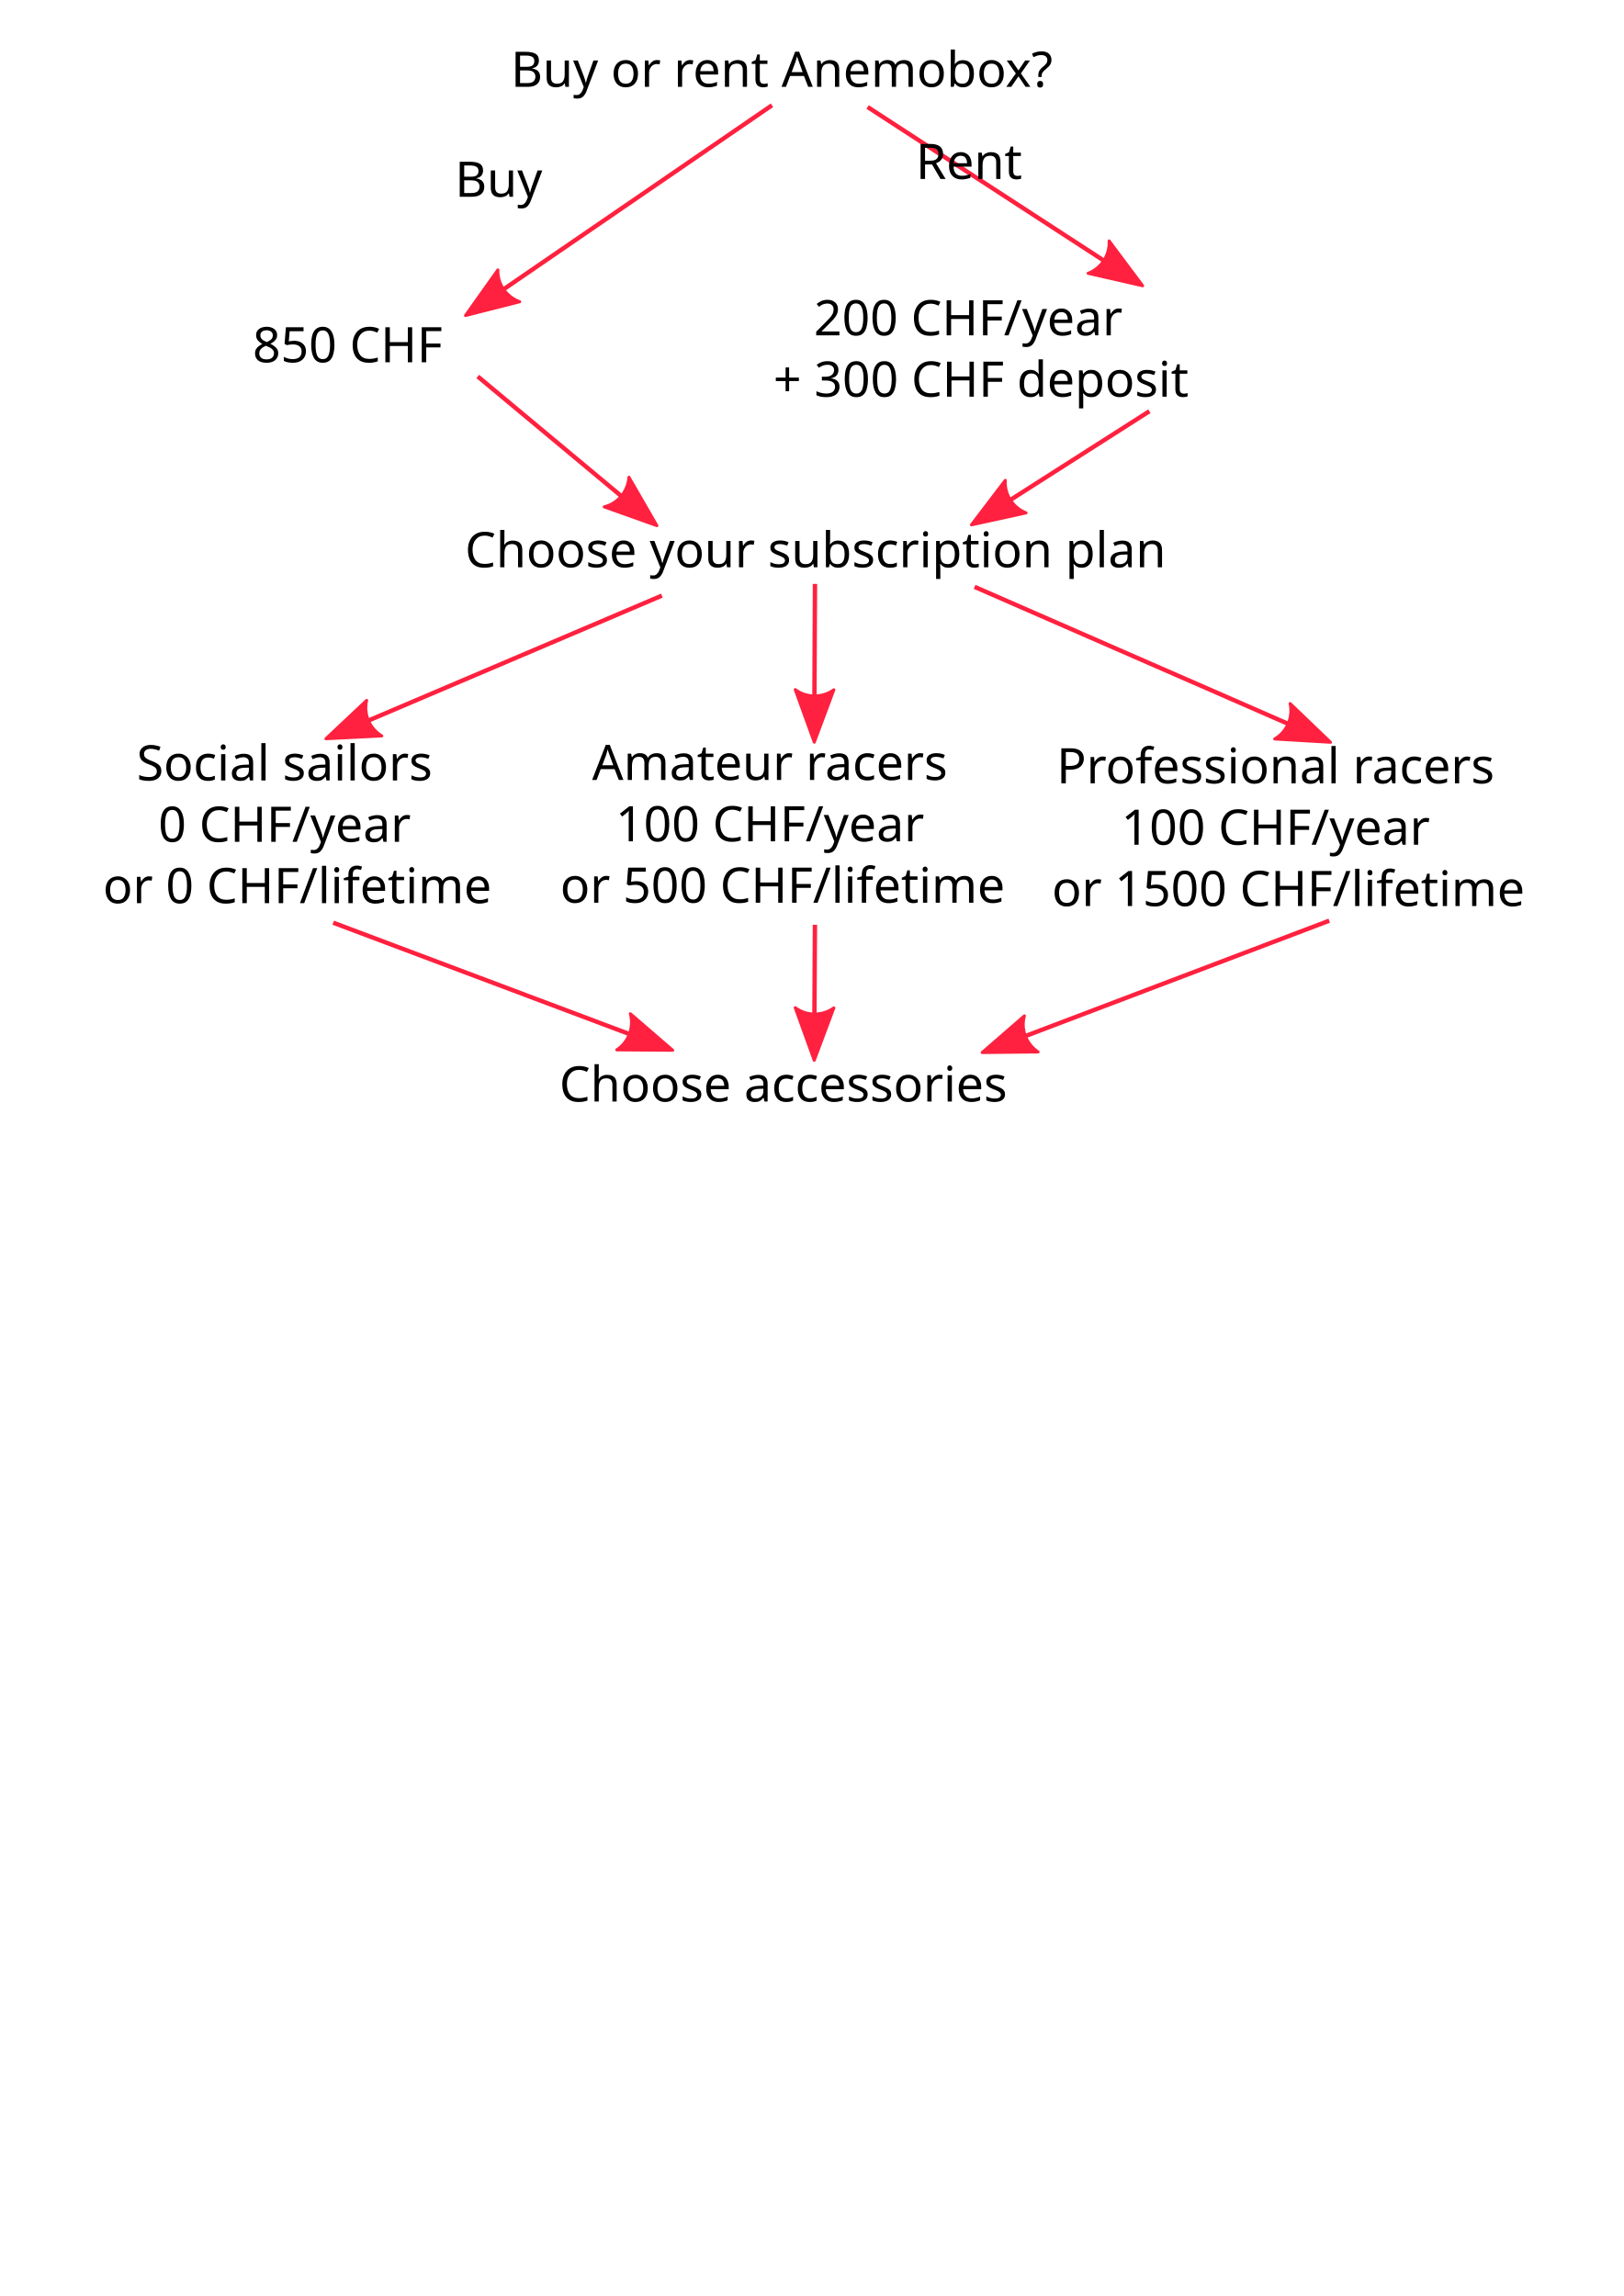
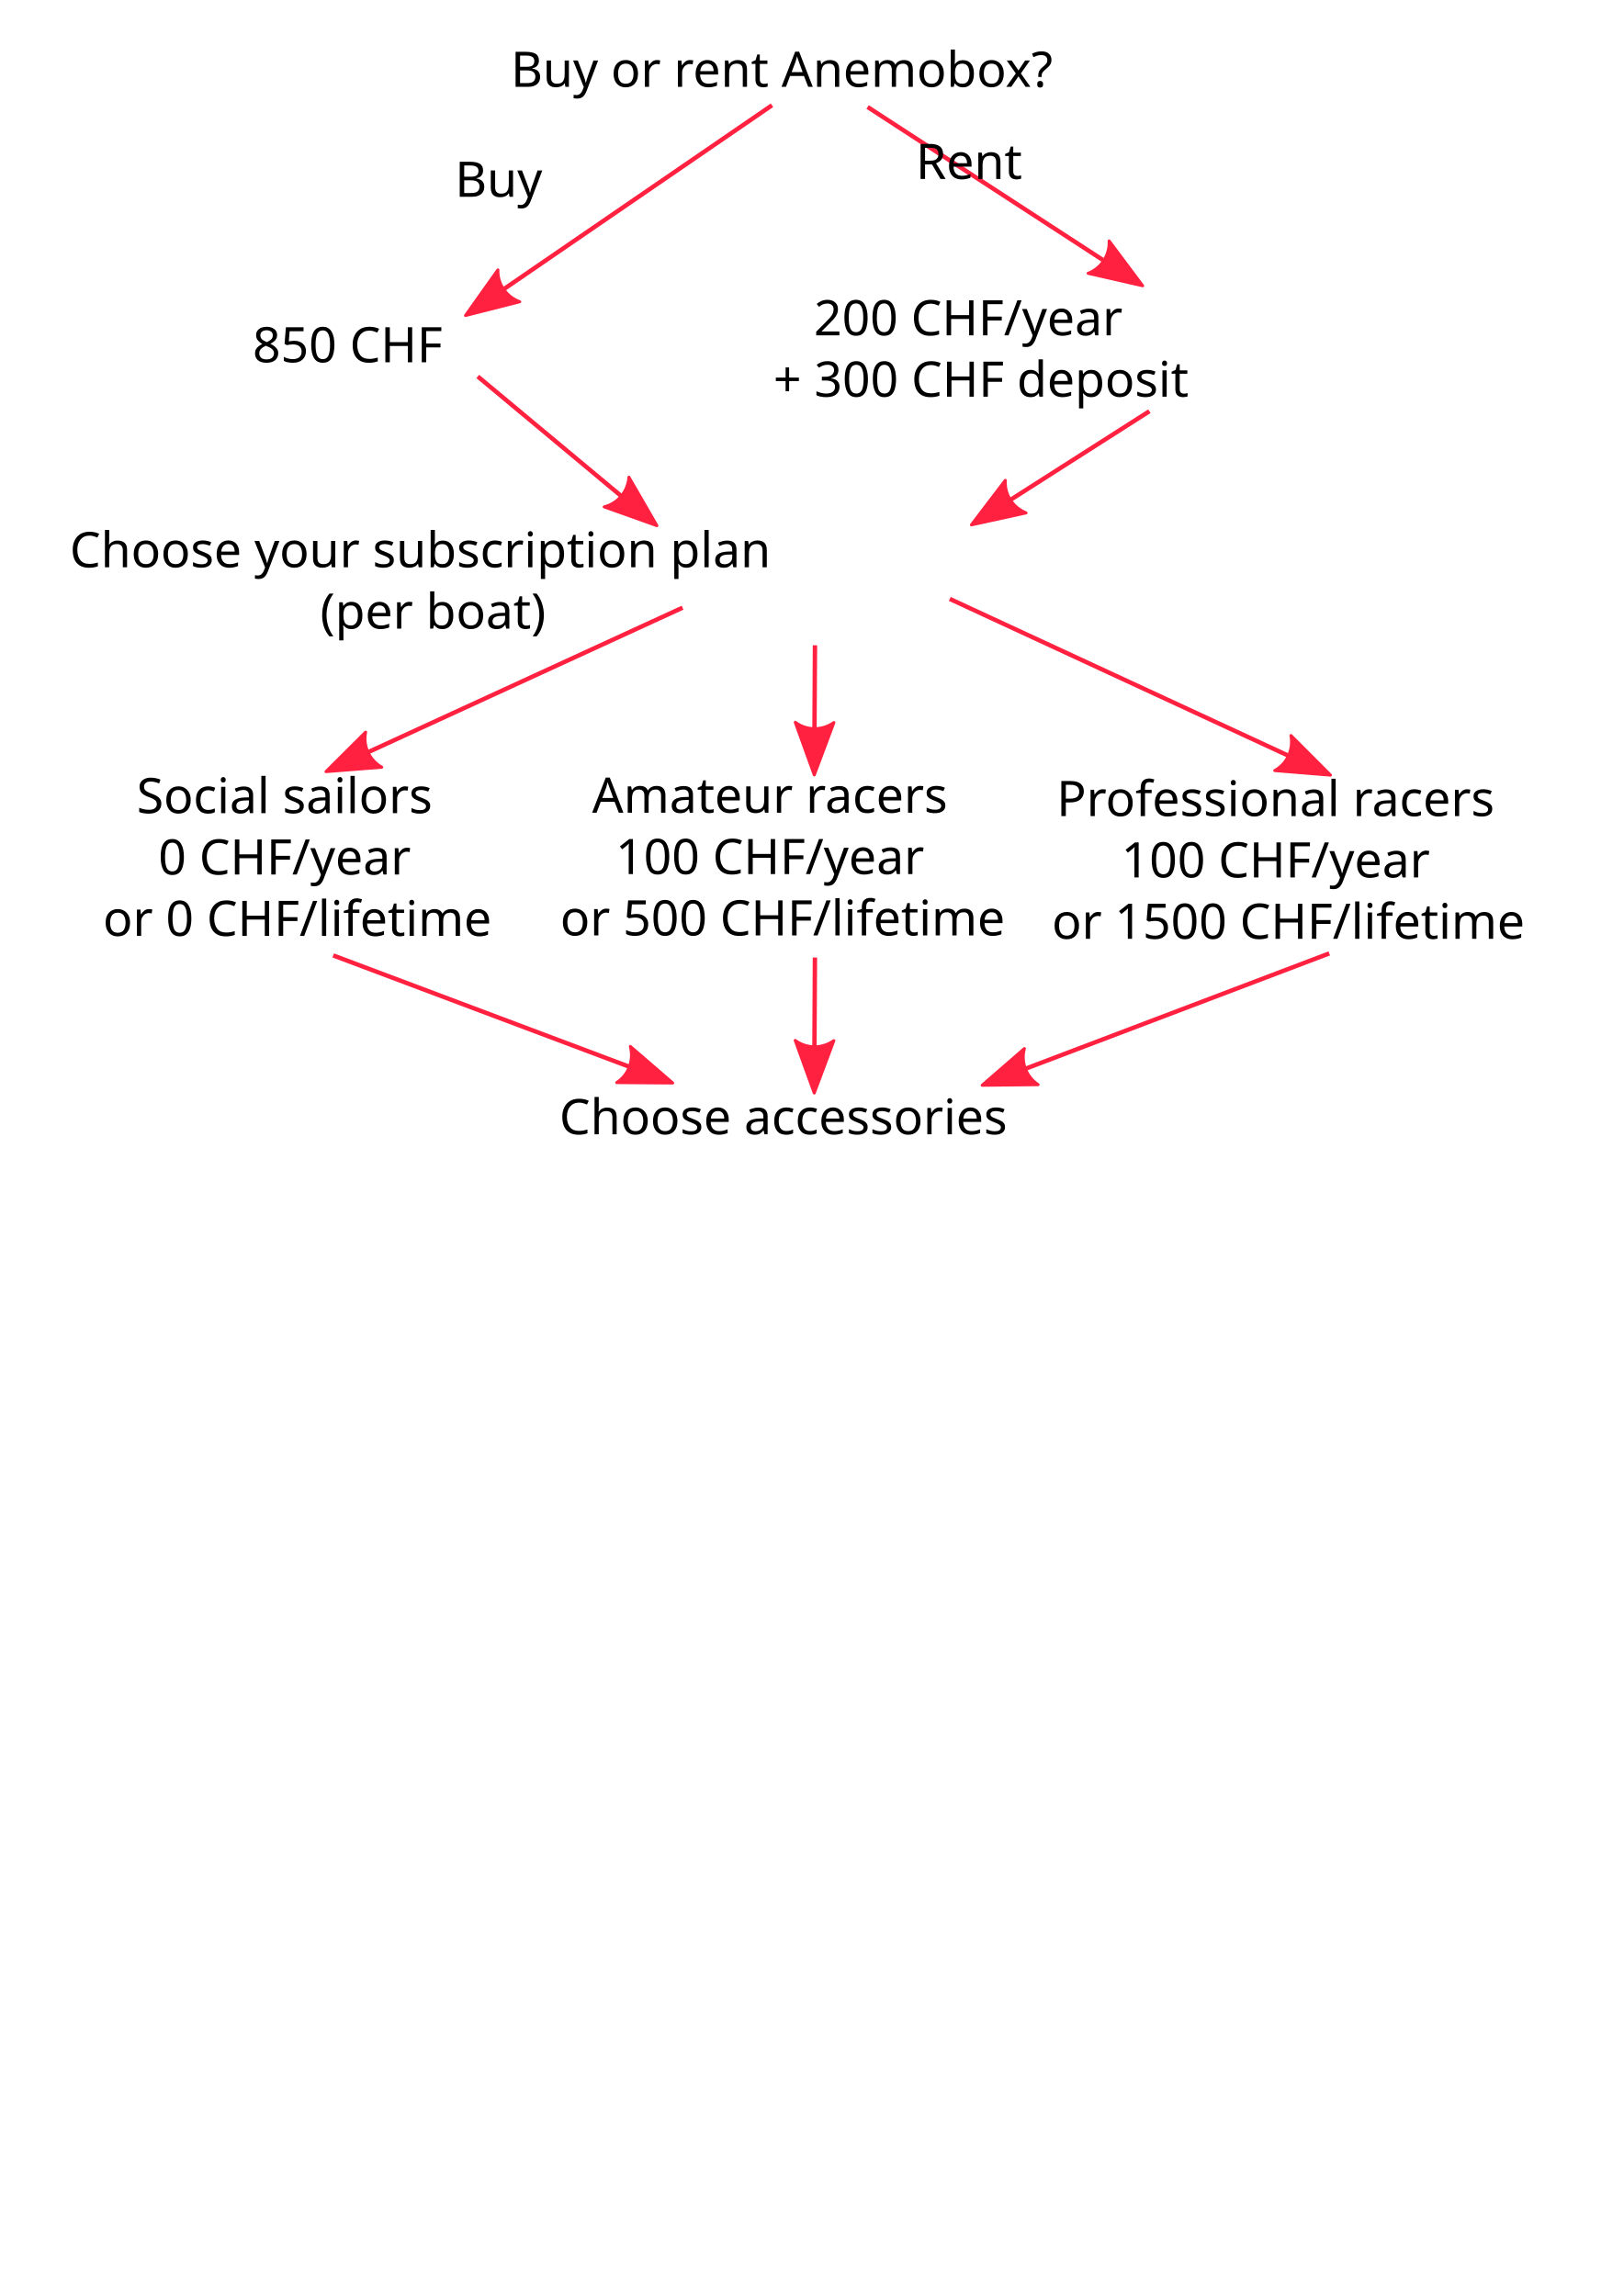
<svg xmlns="http://www.w3.org/2000/svg" width="210mm" height="297mm" viewBox="0 0 210 297" version="1.1" id="svg8">
  <defs id="defs2">
    <marker orient="auto" refY="0.0" refX="0.0" id="Arrow2Lend" style="overflow:visible;">
      <path id="path844" style="fill-rule:evenodd;stroke-width:0.625;stroke-linejoin:round;stroke:#ff213f;stroke-opacity:1;fill:#ff213f;fill-opacity:1" d="M 8.719,4.034 L -2.207,0.016 L 8.719,-4.002 C 6.973,-1.63 6.983,1.616 8.719,4.034 z " transform="scale(1.1) rotate(180) translate(1,0)" />
    </marker>
    <marker orient="auto" refY="0.0" refX="0.0" id="Arrow1Lend" style="overflow:visible;">
      <path id="path826" d="M 0.0,0.0 L 5.0,-5.0 L -12.5,0.0 L 5.0,5.0 L 0.0,0.0 z " style="fill-rule:evenodd;stroke:#000000;stroke-width:1pt;stroke-opacity:1;fill:#000000;fill-opacity:1" transform="scale(0.8) rotate(180) translate(12.5,0)" />
    </marker>
    <marker orient="auto" refY="0.0" refX="0.0" id="marker1219" style="overflow:visible">
      <path id="path1217" d="M 0.0,0.0 L 5.0,-5.0 L -12.5,0.0 L 5.0,5.0 L 0.0,0.0 z " style="fill-rule:evenodd;stroke:#000000;stroke-width:1pt;stroke-opacity:1;fill:#000000;fill-opacity:1" transform="scale(0.8) translate(12.5,0)" />
    </marker>
    <marker orient="auto" refY="0.0" refX="0.0" id="marker1161" style="overflow:visible">
      <path id="path1159" d="M 0.0,0.0 L 5.0,-5.0 L -12.5,0.0 L 5.0,5.0 L 0.0,0.0 z " style="fill-rule:evenodd;stroke:#000000;stroke-width:1pt;stroke-opacity:1;fill:#000000;fill-opacity:1" transform="scale(0.8) translate(12.5,0)" />
    </marker>
    <marker orient="auto" refY="0.0" refX="0.0" id="TriangleOutL" style="overflow:visible">
      <path id="path965" d="M 5.77,0.0 L -2.88,5.0 L -2.88,-5.0 L 5.77,0.0 z " style="fill-rule:evenodd;stroke:#000000;stroke-width:1pt;stroke-opacity:1;fill:#000000;fill-opacity:1" transform="scale(0.8)" />
    </marker>
    <marker orient="auto" refY="0.0" refX="0.0" id="Arrow1Lstart" style="overflow:visible">
      <path id="path823" d="M 0.0,0.0 L 5.0,-5.0 L -12.5,0.0 L 5.0,5.0 L 0.0,0.0 z " style="fill-rule:evenodd;stroke:#000000;stroke-width:1pt;stroke-opacity:1;fill:#000000;fill-opacity:1" transform="scale(0.8) translate(12.5,0)" />
    </marker>
    <marker orient="auto" refY="0" refX="0" id="Arrow2Lend-9" style="overflow:visible">
      <path id="path844-1" style="fill:#ff213f;fill-opacity:1;fill-rule:evenodd;stroke:#ff213f;stroke-width:0.625;stroke-linejoin:round;stroke-opacity:1" d="M 8.719,4.034 -2.207,0.016 8.719,-4.002 c -1.745,2.372 -1.735,5.617 -6e-7,8.035 z" transform="matrix(-1.1,0,0,-1.1,-1.1,0)" />
    </marker>
    <marker orient="auto" refY="0" refX="0" id="Arrow2Lend-0" style="overflow:visible">
      <path id="path844-4" style="fill:#ff213f;fill-opacity:1;fill-rule:evenodd;stroke:#ff213f;stroke-width:0.625;stroke-linejoin:round;stroke-opacity:1" d="M 8.719,4.034 -2.207,0.016 8.719,-4.002 c -1.745,2.372 -1.735,5.617 -6e-7,8.035 z" transform="matrix(-1.1,0,0,-1.1,-1.1,0)" />
    </marker>
    <marker orient="auto" refY="0" refX="0" id="Arrow2Lend-5" style="overflow:visible">
      <path id="path844-9" style="fill:#ff213f;fill-opacity:1;fill-rule:evenodd;stroke:#ff213f;stroke-width:0.625;stroke-linejoin:round;stroke-opacity:1" d="M 8.719,4.034 -2.207,0.016 8.719,-4.002 c -1.745,2.372 -1.735,5.617 -6e-7,8.035 z" transform="matrix(-1.1,0,0,-1.1,-1.1,0)" />
    </marker>
    <marker orient="auto" refY="0" refX="0" id="Arrow2Lend-55" style="overflow:visible">
      <path id="path844-6" style="fill:#ff213f;fill-opacity:1;fill-rule:evenodd;stroke:#ff213f;stroke-width:0.625;stroke-linejoin:round;stroke-opacity:1" d="M 8.719,4.034 -2.207,0.016 8.719,-4.002 c -1.745,2.372 -1.735,5.617 -6e-7,8.035 z" transform="matrix(-1.1,0,0,-1.1,-1.1,0)" />
    </marker>
    <marker orient="auto" refY="0" refX="0" id="Arrow2Lend-2" style="overflow:visible">
      <path id="path844-68" style="fill:#ff213f;fill-opacity:1;fill-rule:evenodd;stroke:#ff213f;stroke-width:0.625;stroke-linejoin:round;stroke-opacity:1" d="M 8.719,4.034 -2.207,0.016 8.719,-4.002 c -1.745,2.372 -1.735,5.617 -6e-7,8.035 z" transform="matrix(-1.1,0,0,-1.1,-1.1,0)" />
    </marker>
    <marker orient="auto" refY="0" refX="0" id="Arrow2Lend-1" style="overflow:visible">
      <path id="path844-48" style="fill:#ff213f;fill-opacity:1;fill-rule:evenodd;stroke:#ff213f;stroke-width:0.625;stroke-linejoin:round;stroke-opacity:1" d="M 8.719,4.034 -2.207,0.016 8.719,-4.002 c -1.745,2.372 -1.735,5.617 -6e-7,8.035 z" transform="matrix(-1.1,0,0,-1.1,-1.1,0)" />
    </marker>
    <marker orient="auto" refY="0" refX="0" id="Arrow2Lend-55-9" style="overflow:visible">
      <path id="path844-6-2" style="fill:#ff213f;fill-opacity:1;fill-rule:evenodd;stroke:#ff213f;stroke-width:0.625;stroke-linejoin:round;stroke-opacity:1" d="M 8.719,4.034 -2.207,0.016 8.719,-4.002 c -1.745,2.372 -1.735,5.617 -6e-7,8.035 z" transform="matrix(-1.1,0,0,-1.1,-1.1,0)" />
    </marker>
    <marker orient="auto" refY="0" refX="0" id="Arrow2Lend-55-1" style="overflow:visible">
      <path id="path844-6-0" style="fill:#ff213f;fill-opacity:1;fill-rule:evenodd;stroke:#ff213f;stroke-width:0.625;stroke-linejoin:round;stroke-opacity:1" d="M 8.719,4.034 -2.207,0.016 8.719,-4.002 c -1.745,2.372 -1.735,5.617 -6e-7,8.035 z" transform="matrix(-1.1,0,0,-1.1,-1.1,0)" />
    </marker>
    <marker orient="auto" refY="0" refX="0" id="Arrow2Lend-55-0" style="overflow:visible">
      <path id="path844-6-03" style="fill:#ff213f;fill-opacity:1;fill-rule:evenodd;stroke:#ff213f;stroke-width:0.625;stroke-linejoin:round;stroke-opacity:1" d="M 8.719,4.034 -2.207,0.016 8.719,-4.002 c -1.745,2.372 -1.735,5.617 -6e-7,8.035 z" transform="matrix(-1.1,0,0,-1.1,-1.1,0)" />
    </marker>
    <marker orient="auto" refY="0" refX="0" id="Arrow2Lend-55-1-4" style="overflow:visible">
      <path id="path844-6-0-5" style="fill:#ff213f;fill-opacity:1;fill-rule:evenodd;stroke:#ff213f;stroke-width:0.625;stroke-linejoin:round;stroke-opacity:1" d="M 8.719,4.034 -2.207,0.016 8.719,-4.002 c -1.745,2.372 -1.735,5.617 -6e-7,8.035 z" transform="matrix(-1.1,0,0,-1.1,-1.1,0)" />
    </marker>
    <marker orient="auto" refY="0" refX="0" id="Arrow2Lend-55-1-5" style="overflow:visible">
      <path id="path844-6-0-56" style="fill:#ff213f;fill-opacity:1;fill-rule:evenodd;stroke:#ff213f;stroke-width:0.625;stroke-linejoin:round;stroke-opacity:1" d="M 8.719,4.034 -2.207,0.016 8.719,-4.002 c -1.745,2.372 -1.735,5.617 -6e-7,8.035 z" transform="matrix(-1.1,0,0,-1.1,-1.1,0)" />
    </marker>
    <marker orient="auto" refY="0" refX="0" id="Arrow2Lend-55-1-9" style="overflow:visible">
      <path id="path844-6-0-51" style="fill:#ff213f;fill-opacity:1;fill-rule:evenodd;stroke:#ff213f;stroke-width:0.625;stroke-linejoin:round;stroke-opacity:1" d="M 8.719,4.034 -2.207,0.016 8.719,-4.002 c -1.745,2.372 -1.735,5.617 -6e-7,8.035 z" transform="matrix(-1.1,0,0,-1.1,-1.1,0)" />
    </marker>
    <marker orient="auto" refY="0" refX="0" id="Arrow2Lend-55-1-4-2" style="overflow:visible">
      <path id="path844-6-0-5-8" style="fill:#ff213f;fill-opacity:1;fill-rule:evenodd;stroke:#ff213f;stroke-width:0.625;stroke-linejoin:round;stroke-opacity:1" d="M 8.719,4.034 -2.207,0.016 8.719,-4.002 c -1.745,2.372 -1.735,5.617 -6e-7,8.035 z" transform="matrix(-1.1,0,0,-1.1,-1.1,0)" />
    </marker>
    <marker orient="auto" refY="0" refX="0" id="Arrow2Lend-55-1-4-9" style="overflow:visible">
      <path id="path844-6-0-5-9" style="fill:#ff213f;fill-opacity:1;fill-rule:evenodd;stroke:#ff213f;stroke-width:0.625;stroke-linejoin:round;stroke-opacity:1" d="M 8.719,4.034 -2.207,0.016 8.719,-4.002 c -1.745,2.372 -1.735,5.617 -6e-7,8.035 z" transform="matrix(-1.1,0,0,-1.1,-1.1,0)" />
    </marker>
    <marker orient="auto" refY="0" refX="0" id="Arrow2Lend-55-1-5-9" style="overflow:visible">
      <path id="path844-6-0-56-8" style="fill:#ff213f;fill-opacity:1;fill-rule:evenodd;stroke:#ff213f;stroke-width:0.625;stroke-linejoin:round;stroke-opacity:1" d="M 8.719,4.034 -2.207,0.016 8.719,-4.002 c -1.745,2.372 -1.735,5.617 -6e-7,8.035 z" transform="matrix(-1.1,0,0,-1.1,-1.1,0)" />
    </marker>
    <marker orient="auto" refY="0" refX="0" id="Arrow2Lend-55-1-5-9-0" style="overflow:visible">
      <path id="path844-6-0-56-8-6" style="fill:#ff213f;fill-opacity:1;fill-rule:evenodd;stroke:#ff213f;stroke-width:0.625;stroke-linejoin:round;stroke-opacity:1" d="M 8.719,4.034 -2.207,0.016 8.719,-4.002 c -1.745,2.372 -1.735,5.617 -6e-7,8.035 z" transform="matrix(-1.1,0,0,-1.1,-1.1,0)" />
    </marker>
    <marker orient="auto" refY="0" refX="0" id="Arrow2Lend-55-1-9-8" style="overflow:visible">
      <path id="path844-6-0-51-8" style="fill:#ff213f;fill-opacity:1;fill-rule:evenodd;stroke:#ff213f;stroke-width:0.625;stroke-linejoin:round;stroke-opacity:1" d="M 8.719,4.034 -2.207,0.016 8.719,-4.002 c -1.745,2.372 -1.735,5.617 -6e-7,8.035 z" transform="matrix(-1.1,0,0,-1.1,-1.1,0)" />
    </marker>
    <marker orient="auto" refY="0" refX="0" id="Arrow2Lend-55-1-9-8-9" style="overflow:visible">
      <path id="path844-6-0-51-8-5" style="fill:#ff213f;fill-opacity:1;fill-rule:evenodd;stroke:#ff213f;stroke-width:0.625;stroke-linejoin:round;stroke-opacity:1" d="M 8.719,4.034 -2.207,0.016 8.719,-4.002 c -1.745,2.372 -1.735,5.617 -6e-7,8.035 z" transform="matrix(-1.1,0,0,-1.1,-1.1,0)" />
    </marker>
    <marker orient="auto" refY="0" refX="0" id="Arrow2Lend-55-1-5-5" style="overflow:visible">
      <path id="path844-6-0-56-2" style="fill:#ff213f;fill-opacity:1;fill-rule:evenodd;stroke:#ff213f;stroke-width:0.625;stroke-linejoin:round;stroke-opacity:1" d="M 8.719,4.034 -2.207,0.016 8.719,-4.002 c -1.745,2.372 -1.735,5.617 -6e-7,8.035 z" transform="matrix(-1.1,0,0,-1.1,-1.1,0)" />
    </marker>
  </defs>
  <g id="layer1">
    <text xml:space="preserve" style="font-style:normal;font-variant:normal;font-weight:normal;font-stretch:normal;font-size:6.35px;line-height:125%;font-family:Muli;-inkscape-font-specification:Muli;letter-spacing:0px;word-spacing:0px;fill:#000000;fill-opacity:1;stroke:none;stroke-width:0.265px;stroke-linecap:butt;stroke-linejoin:miter;stroke-opacity:1;" x="105.241" y="11.234" id="text817">
      <tspan id="tspan815" x="105.241" y="11.234" style="text-align:center;text-anchor:middle;fill:#000000;fill-opacity:1;stroke-width:0.265px;">Buy or rent Anemobox?</tspan>
    </text>
    <path style="fill:#000000;fill-rule:evenodd;stroke:#ff213f;stroke-width:0.565;stroke-linecap:butt;stroke-linejoin:miter;stroke-miterlimit:4;stroke-dasharray:none;stroke-dashoffset:0;stroke-opacity:1;marker-end:url(#Arrow2Lend);fill-opacity:1" d="M 99.843,13.618 60.818,40.38" id="path1145" />
    <path style="fill:#000000;fill-rule:evenodd;stroke:#ff213f;stroke-width:0.565;stroke-linecap:butt;stroke-linejoin:miter;stroke-miterlimit:4;stroke-dasharray:none;stroke-dashoffset:0;stroke-opacity:1;marker-end:url(#Arrow2Lend-9);fill-opacity:1" d="m 112.209,13.84 34.939,22.723" id="path1145-5" />
    <text xml:space="preserve" style="font-style:normal;font-variant:normal;font-weight:normal;font-stretch:normal;font-size:6.35px;line-height:125%;font-family:Muli;-inkscape-font-specification:Muli;letter-spacing:0px;word-spacing:0px;fill:#000000;fill-opacity:1;stroke:none;stroke-width:0.265px;stroke-linecap:butt;stroke-linejoin:miter;stroke-opacity:1;" x="73.915" y="25.452" id="text817-5">
      <tspan id="tspan815-5" x="68.625" y="25.452" style="fill:#000000;fill-opacity:1;stroke-width:0.265px;text-anchor:middle;text-align:center;">Buy</tspan>
    </text>
    <text xml:space="preserve" style="font-style:normal;font-variant:normal;font-weight:normal;font-stretch:normal;font-size:6.35px;line-height:125%;font-family:Muli;-inkscape-font-specification:Muli;letter-spacing:0px;word-spacing:0px;fill:#000000;fill-opacity:1;stroke:none;stroke-width:0.265px;stroke-linecap:butt;stroke-linejoin:miter;stroke-opacity:1;" x="135.926" y="23.148" id="text817-5-5">
      <tspan id="tspan815-5-8" x="129.455" y="23.148" style="fill:#000000;fill-opacity:1;stroke-width:0.265px;text-anchor:middle;text-align:center;">Rent</tspan>
    </text>
    <text xml:space="preserve" style="font-style:normal;font-variant:normal;font-weight:normal;font-stretch:normal;font-size:6.35px;line-height:125%;font-family:Muli;-inkscape-font-specification:Muli;letter-spacing:0px;word-spacing:0px;fill:#000000;fill-opacity:1;stroke:none;stroke-width:0.265px;stroke-linecap:butt;stroke-linejoin:miter;stroke-opacity:1;" x="61.604" y="46.863" id="text817-5-1">
      <tspan id="tspan815-5-5" x="49.08" y="46.863" style="fill:#000000;fill-opacity:1;stroke-width:0.265px;text-anchor:middle;text-align:center;">850 CHF</tspan>
    </text>
    <text xml:space="preserve" style="font-style:normal;font-variant:normal;font-weight:normal;font-stretch:normal;font-size:6.35px;line-height:125%;font-family:Muli;-inkscape-font-specification:Muli;letter-spacing:0px;word-spacing:0px;fill:#000000;fill-opacity:1;stroke:none;stroke-width:0.265px;stroke-linecap:butt;stroke-linejoin:miter;stroke-opacity:1;" x="158.765" y="43.374" id="text817-5-1-2">
      <tspan id="tspan815-5-5-8" x="131.007" y="43.374" style="fill:#000000;fill-opacity:1;stroke-width:0.265px;text-anchor:middle;text-align:center;">200 CHF/year</tspan>
      <tspan x="131.007" y="51.311" style="fill:#000000;fill-opacity:1;stroke-width:0.265px;text-anchor:middle;text-align:center;" id="tspan2280">+ 300 CHF deposit</tspan>
    </text>
    <text xml:space="preserve" style="font-style:normal;font-variant:normal;font-weight:normal;font-stretch:normal;font-size:6.35px;line-height:125%;font-family:Muli;-inkscape-font-specification:Muli;letter-spacing:0px;word-spacing:0px;fill:#000000;fill-opacity:1;stroke:none;stroke-width:0.265px;stroke-linecap:butt;stroke-linejoin:miter;stroke-opacity:1" x="71.06" y="74.372" id="text2368">
      <tspan id="tspan2366" x="71.06" y="79.98" style="stroke-width:0.265px" />
    </text>
-     <text xml:space="preserve" style="font-style:normal;font-variant:normal;font-weight:normal;font-stretch:normal;font-size:6.35px;line-height:125%;font-family:Muli;-inkscape-font-specification:Muli;letter-spacing:0px;word-spacing:0px;fill:#000000;fill-opacity:1;stroke:none;stroke-width:0.265px;stroke-linecap:butt;stroke-linejoin:miter;stroke-opacity:1;" x="60.133" y="73.377" id="text817-51">
-       <tspan id="tspan815-3" x="60.133" y="73.377" style="fill:#000000;fill-opacity:1;stroke-width:0.265px;">Choose your <tspan style="text-align:center;text-anchor:middle;fill:#000000;fill-opacity:1;" id="tspan6448">subscription</tspan> plan</tspan>
+     <text xml:space="preserve" style="font-style:normal;font-variant:normal;font-weight:normal;font-stretch:normal;font-size:6.35px;line-height:125%;font-family:Muli;-inkscape-font-specification:Muli;letter-spacing:0px;word-spacing:0px;fill:#000000;fill-opacity:1;stroke:none;stroke-width:0.265px;stroke-linecap:butt;stroke-linejoin:miter;stroke-opacity:1" x="105.013" y="73.377" id="text817-51">
+       <tspan id="tspan815-3" x="60.133" y="73.377" style="fill:#000000;fill-opacity:1;stroke-width:0.265px;text-anchor:middle;text-align:center">Choose your subscription plan</tspan>
+       <tspan x="60.133" y="81.315" style="fill:#000000;fill-opacity:1;stroke-width:0.265px;text-anchor:middle;text-align:center" id="tspan1052">(per boat)</tspan>
    </text>
    <path style="fill:#000000;fill-rule:evenodd;stroke:#ff213f;stroke-width:0.565;stroke-linecap:butt;stroke-linejoin:miter;stroke-miterlimit:4;stroke-dasharray:none;stroke-dashoffset:0;stroke-opacity:1;marker-end:url(#Arrow2Lend-0);fill-opacity:1" d="M 61.792,48.699 84.376,67.523" id="path1145-4" />
    <path style="fill:#000000;fill-rule:evenodd;stroke:#ff213f;stroke-width:0.565;stroke-linecap:butt;stroke-linejoin:miter;stroke-miterlimit:4;stroke-dasharray:none;stroke-dashoffset:0;stroke-opacity:1;marker-end:url(#Arrow2Lend-5);fill-opacity:1" d="M 148.659,53.193 126.264,67.481" id="path1145-7" />
-     <path style="fill:#000000;fill-rule:evenodd;stroke:#ff213f;stroke-width:0.565;stroke-linecap:butt;stroke-linejoin:miter;stroke-miterlimit:4;stroke-dasharray:none;stroke-dashoffset:0;stroke-opacity:1;marker-end:url(#Arrow2Lend-55);fill-opacity:1" d="m 105.403,75.535 -0.094,19.721" id="path1145-3" />
-     <path style="fill:#000000;fill-rule:evenodd;stroke:#ff213f;stroke-width:0.565;stroke-linecap:butt;stroke-linejoin:miter;stroke-miterlimit:4;stroke-dasharray:none;stroke-dashoffset:0;stroke-opacity:1;marker-end:url(#Arrow2Lend-2);fill-opacity:1" d="M 85.605,77.047 42.837,95.256" id="path1145-9" />
-     <path style="fill:#000000;fill-rule:evenodd;stroke:#ff213f;stroke-width:0.565;stroke-linecap:butt;stroke-linejoin:miter;stroke-miterlimit:4;stroke-dasharray:none;stroke-dashoffset:0;stroke-opacity:1;marker-end:url(#Arrow2Lend-1);fill-opacity:1" d="m 126.048,75.913 45.343,19.813" id="path1145-8" />
-     <text xml:space="preserve" style="font-style:normal;font-variant:normal;font-weight:normal;font-stretch:normal;font-size:6.35px;line-height:125%;font-family:Muli;-inkscape-font-specification:Muli;letter-spacing:0px;word-spacing:0px;fill:#000000;fill-opacity:1;stroke:none;stroke-width:0.265px;stroke-linecap:butt;stroke-linejoin:miter;stroke-opacity:1;" x="105.352" y="100.894" id="text817-51-7">
-       <tspan x="105.352" y="100.894" style="text-align:center;text-anchor:middle;fill:#000000;fill-opacity:1;stroke-width:0.265px;" id="tspan6471">Amateur racers</tspan>
-       <tspan x="105.352" y="108.831" style="text-align:center;text-anchor:middle;fill:#000000;fill-opacity:1;stroke-width:0.265px;" id="tspan6475">100 CHF/year</tspan>
-       <tspan x="105.352" y="116.769" style="text-align:center;text-anchor:middle;fill:#000000;fill-opacity:1;stroke-width:0.265px;" id="tspan14386">or 500 CHF/lifetime</tspan>
+     <path style="fill:#ff213f;fill-opacity:1;fill-rule:evenodd;stroke:#ff213f;stroke-width:0.565;stroke-linecap:butt;stroke-linejoin:miter;stroke-miterlimit:4;stroke-dasharray:none;stroke-dashoffset:0;stroke-opacity:1;marker-end:url(#Arrow2Lend-55)" d="m 105.403,83.473 -0.094,16.017" id="path1145-3" />
+     <path style="fill:#ff213f;fill-opacity:1;fill-rule:evenodd;stroke:#ff213f;stroke-width:0.565;stroke-linecap:butt;stroke-linejoin:miter;stroke-miterlimit:4;stroke-dasharray:none;stroke-dashoffset:0;stroke-opacity:1;marker-end:url(#Arrow2Lend-2)" d="M 88.277,78.608 42.837,99.49" id="path1145-9" />
+     <path style="fill:#ff213f;fill-opacity:1;fill-rule:evenodd;stroke:#ff213f;stroke-width:0.565;stroke-linecap:butt;stroke-linejoin:miter;stroke-miterlimit:4;stroke-dasharray:none;stroke-dashoffset:0;stroke-opacity:1;marker-end:url(#Arrow2Lend-1)" d="m 122.841,77.474 48.551,22.485" id="path1145-8" />
+     <text xml:space="preserve" style="font-style:normal;font-variant:normal;font-weight:normal;font-stretch:normal;font-size:6.35px;line-height:125%;font-family:Muli;-inkscape-font-specification:Muli;letter-spacing:0px;word-spacing:0px;fill:#000000;fill-opacity:1;stroke:none;stroke-width:0.265px;stroke-linecap:butt;stroke-linejoin:miter;stroke-opacity:1" x="105.352" y="105.127" id="text817-51-7">
+       <tspan x="105.352" y="105.127" style="text-align:center;text-anchor:middle;fill:#000000;fill-opacity:1;stroke-width:0.265px" id="tspan6471">Amateur racers</tspan>
+       <tspan x="105.352" y="113.065" style="text-align:center;text-anchor:middle;fill:#000000;fill-opacity:1;stroke-width:0.265px" id="tspan6475">100 CHF/year</tspan>
+       <tspan x="105.352" y="121.002" style="text-align:center;text-anchor:middle;fill:#000000;fill-opacity:1;stroke-width:0.265px" id="tspan14386">or 500 CHF/lifetime</tspan>
    </text>
-     <text xml:space="preserve" style="font-style:normal;font-variant:normal;font-weight:normal;font-stretch:normal;font-size:6.35px;line-height:125%;font-family:Muli;-inkscape-font-specification:Muli;letter-spacing:0px;word-spacing:0px;fill:#000000;fill-opacity:1;stroke:none;stroke-width:0.265px;stroke-linecap:butt;stroke-linejoin:miter;stroke-opacity:1" x="42.583" y="100.953" id="text817-51-7-9">
-       <tspan x="42.583" y="100.953" style="text-align:center;text-anchor:middle;fill:#000000;fill-opacity:1;stroke-width:0.265px" id="tspan6471-9">Social sailors</tspan>
-       <tspan x="42.583" y="108.891" style="text-align:center;text-anchor:middle;fill:#000000;fill-opacity:1;stroke-width:0.265px" id="tspan6475-3">0 CHF/year</tspan>
-       <tspan x="42.583" y="116.828" style="text-align:center;text-anchor:middle;fill:#000000;fill-opacity:1;stroke-width:0.265px" id="tspan14390">or 0 CHF/lifetime</tspan>
+     <text xml:space="preserve" style="font-style:normal;font-variant:normal;font-weight:normal;font-stretch:normal;font-size:6.35px;line-height:125%;font-family:Muli;-inkscape-font-specification:Muli;letter-spacing:0px;word-spacing:0px;fill:#000000;fill-opacity:1;stroke:none;stroke-width:0.265px;stroke-linecap:butt;stroke-linejoin:miter;stroke-opacity:1" x="42.583" y="105.187" id="text817-51-7-9">
+       <tspan x="42.583" y="105.187" style="text-align:center;text-anchor:middle;fill:#000000;fill-opacity:1;stroke-width:0.265px" id="tspan6471-9">Social sailors</tspan>
+       <tspan x="42.583" y="113.124" style="text-align:center;text-anchor:middle;fill:#000000;fill-opacity:1;stroke-width:0.265px" id="tspan6475-3">0 CHF/year</tspan>
+       <tspan x="42.583" y="121.062" style="text-align:center;text-anchor:middle;fill:#000000;fill-opacity:1;stroke-width:0.265px" id="tspan14390">or 0 CHF/lifetime</tspan>
    </text>
-     <text xml:space="preserve" style="font-style:normal;font-variant:normal;font-weight:normal;font-stretch:normal;font-size:6.35px;line-height:125%;font-family:Muli;-inkscape-font-specification:Muli;letter-spacing:0px;word-spacing:0px;fill:#000000;fill-opacity:1;stroke:none;stroke-width:0.265px;stroke-linecap:butt;stroke-linejoin:miter;stroke-opacity:1" x="170.758" y="101.329" id="text817-51-7-5">
-       <tspan x="170.758" y="101.329" style="text-align:center;text-anchor:middle;fill:#000000;fill-opacity:1;stroke-width:0.265px" id="tspan6471-6">Professional racers</tspan>
-       <tspan x="170.758" y="109.267" style="text-align:center;text-anchor:middle;fill:#000000;fill-opacity:1;stroke-width:0.265px" id="tspan6475-7">100 CHF/year</tspan>
-       <tspan x="170.758" y="117.204" style="text-align:center;text-anchor:middle;fill:#000000;fill-opacity:1;stroke-width:0.265px" id="tspan14388">or 1500 CHF/lifetime</tspan>
+     <text xml:space="preserve" style="font-style:normal;font-variant:normal;font-weight:normal;font-stretch:normal;font-size:6.35px;line-height:125%;font-family:Muli;-inkscape-font-specification:Muli;letter-spacing:0px;word-spacing:0px;fill:#000000;fill-opacity:1;stroke:none;stroke-width:0.265px;stroke-linecap:butt;stroke-linejoin:miter;stroke-opacity:1" x="170.758" y="105.563" id="text817-51-7-5">
+       <tspan x="170.758" y="105.563" style="text-align:center;text-anchor:middle;fill:#000000;fill-opacity:1;stroke-width:0.265px" id="tspan6471-6">Professional racers</tspan>
+       <tspan x="170.758" y="113.5" style="text-align:center;text-anchor:middle;fill:#000000;fill-opacity:1;stroke-width:0.265px" id="tspan6475-7">100 CHF/year</tspan>
+       <tspan x="170.758" y="121.438" style="text-align:center;text-anchor:middle;fill:#000000;fill-opacity:1;stroke-width:0.265px" id="tspan14388">or 1500 CHF/lifetime</tspan>
    </text>
-     <path style="fill:#000000;fill-rule:evenodd;stroke:#ff213f;stroke-width:0.565;stroke-linecap:butt;stroke-linejoin:miter;stroke-miterlimit:4;stroke-dasharray:none;stroke-dashoffset:0;stroke-opacity:1;marker-end:url(#Arrow2Lend-55-9);fill-opacity:1" d="m 171.919,119.095 -44.194,16.781" id="path1145-3-9" />
-     <path style="fill:#000000;fill-rule:evenodd;stroke:#ff213f;stroke-width:0.565;stroke-linecap:butt;stroke-linejoin:miter;stroke-miterlimit:4;stroke-dasharray:none;stroke-dashoffset:0;stroke-opacity:1;marker-end:url(#Arrow2Lend-55-1);fill-opacity:1" d="m 105.398,119.624 -0.094,16.781" id="path1145-3-93" />
-     <path style="fill:#000000;fill-rule:evenodd;stroke:#ff213f;stroke-width:0.565;stroke-linecap:butt;stroke-linejoin:miter;stroke-miterlimit:4;stroke-dasharray:none;stroke-dashoffset:0;stroke-opacity:1;marker-end:url(#Arrow2Lend-55-0);fill-opacity:1" d="m 43.095,119.357 43.203,16.246" id="path1145-3-0" />
-     <text xml:space="preserve" style="font-style:normal;font-variant:normal;font-weight:normal;font-stretch:normal;font-size:6.35px;line-height:125%;font-family:Muli;-inkscape-font-specification:Muli;letter-spacing:0px;word-spacing:0px;fill:#000000;fill-opacity:1;stroke:none;stroke-width:0.265px;stroke-linecap:butt;stroke-linejoin:miter;stroke-opacity:1" x="105.434" y="142.488" id="text817-51-5-1-7">
-       <tspan x="105.434" y="142.488" style="text-align:center;text-anchor:middle;fill:#000000;fill-opacity:1;stroke-width:0.265px" id="tspan8838">Choose accessories</tspan>
+     <path style="fill:#000000;fill-opacity:1;fill-rule:evenodd;stroke:#ff213f;stroke-width:0.565;stroke-linecap:butt;stroke-linejoin:miter;stroke-miterlimit:4;stroke-dasharray:none;stroke-dashoffset:0;stroke-opacity:1;marker-end:url(#Arrow2Lend-55-9)" d="m 171.919,123.328 -44.194,16.781" id="path1145-3-9" />
+     <path style="fill:#000000;fill-opacity:1;fill-rule:evenodd;stroke:#ff213f;stroke-width:0.565;stroke-linecap:butt;stroke-linejoin:miter;stroke-miterlimit:4;stroke-dasharray:none;stroke-dashoffset:0;stroke-opacity:1;marker-end:url(#Arrow2Lend-55-1)" d="m 105.398,123.858 -0.094,16.781" id="path1145-3-93" />
+     <path style="fill:#000000;fill-opacity:1;fill-rule:evenodd;stroke:#ff213f;stroke-width:0.565;stroke-linecap:butt;stroke-linejoin:miter;stroke-miterlimit:4;stroke-dasharray:none;stroke-dashoffset:0;stroke-opacity:1;marker-end:url(#Arrow2Lend-55-0)" d="m 43.095,123.59 43.203,16.246" id="path1145-3-0" />
+     <text xml:space="preserve" style="font-style:normal;font-variant:normal;font-weight:normal;font-stretch:normal;font-size:6.35px;line-height:125%;font-family:Muli;-inkscape-font-specification:Muli;letter-spacing:0px;word-spacing:0px;fill:#000000;fill-opacity:1;stroke:none;stroke-width:0.265px;stroke-linecap:butt;stroke-linejoin:miter;stroke-opacity:1" x="105.434" y="146.722" id="text817-51-5-1-7">
+       <tspan x="105.434" y="146.722" style="text-align:center;text-anchor:middle;fill:#000000;fill-opacity:1;stroke-width:0.265px" id="tspan8838">Choose accessories</tspan>
    </text>
  </g>
</svg>
